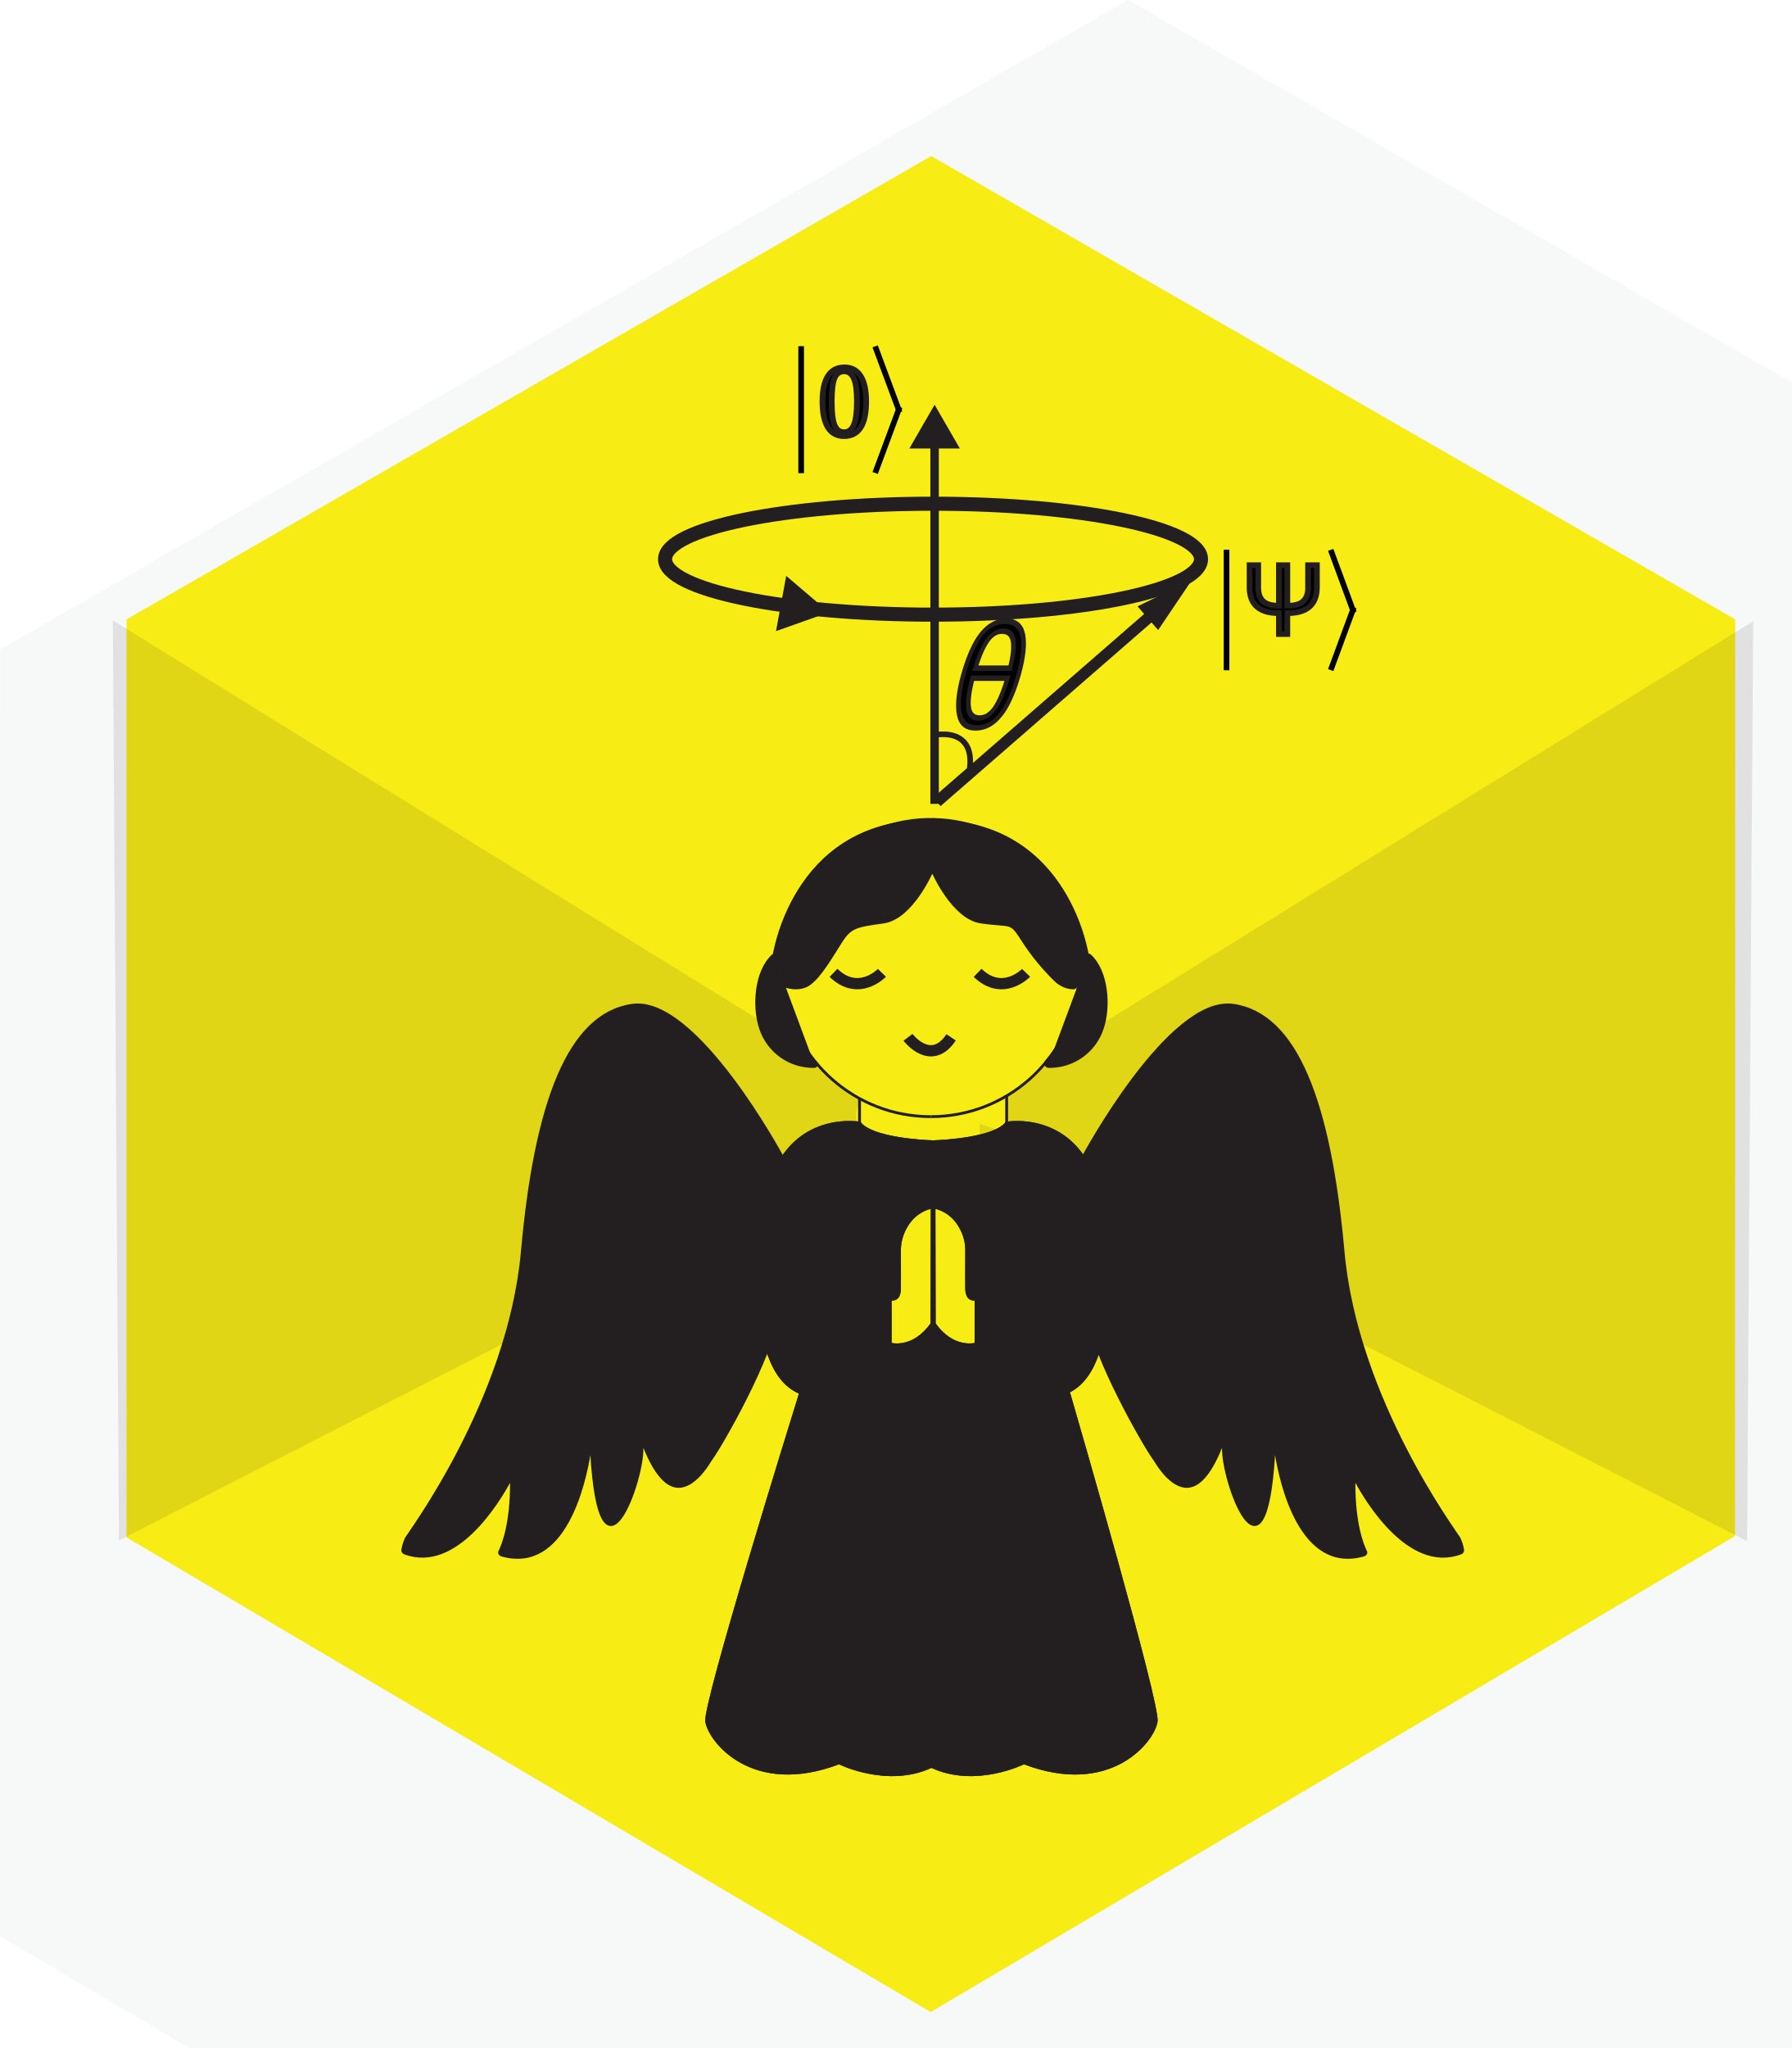
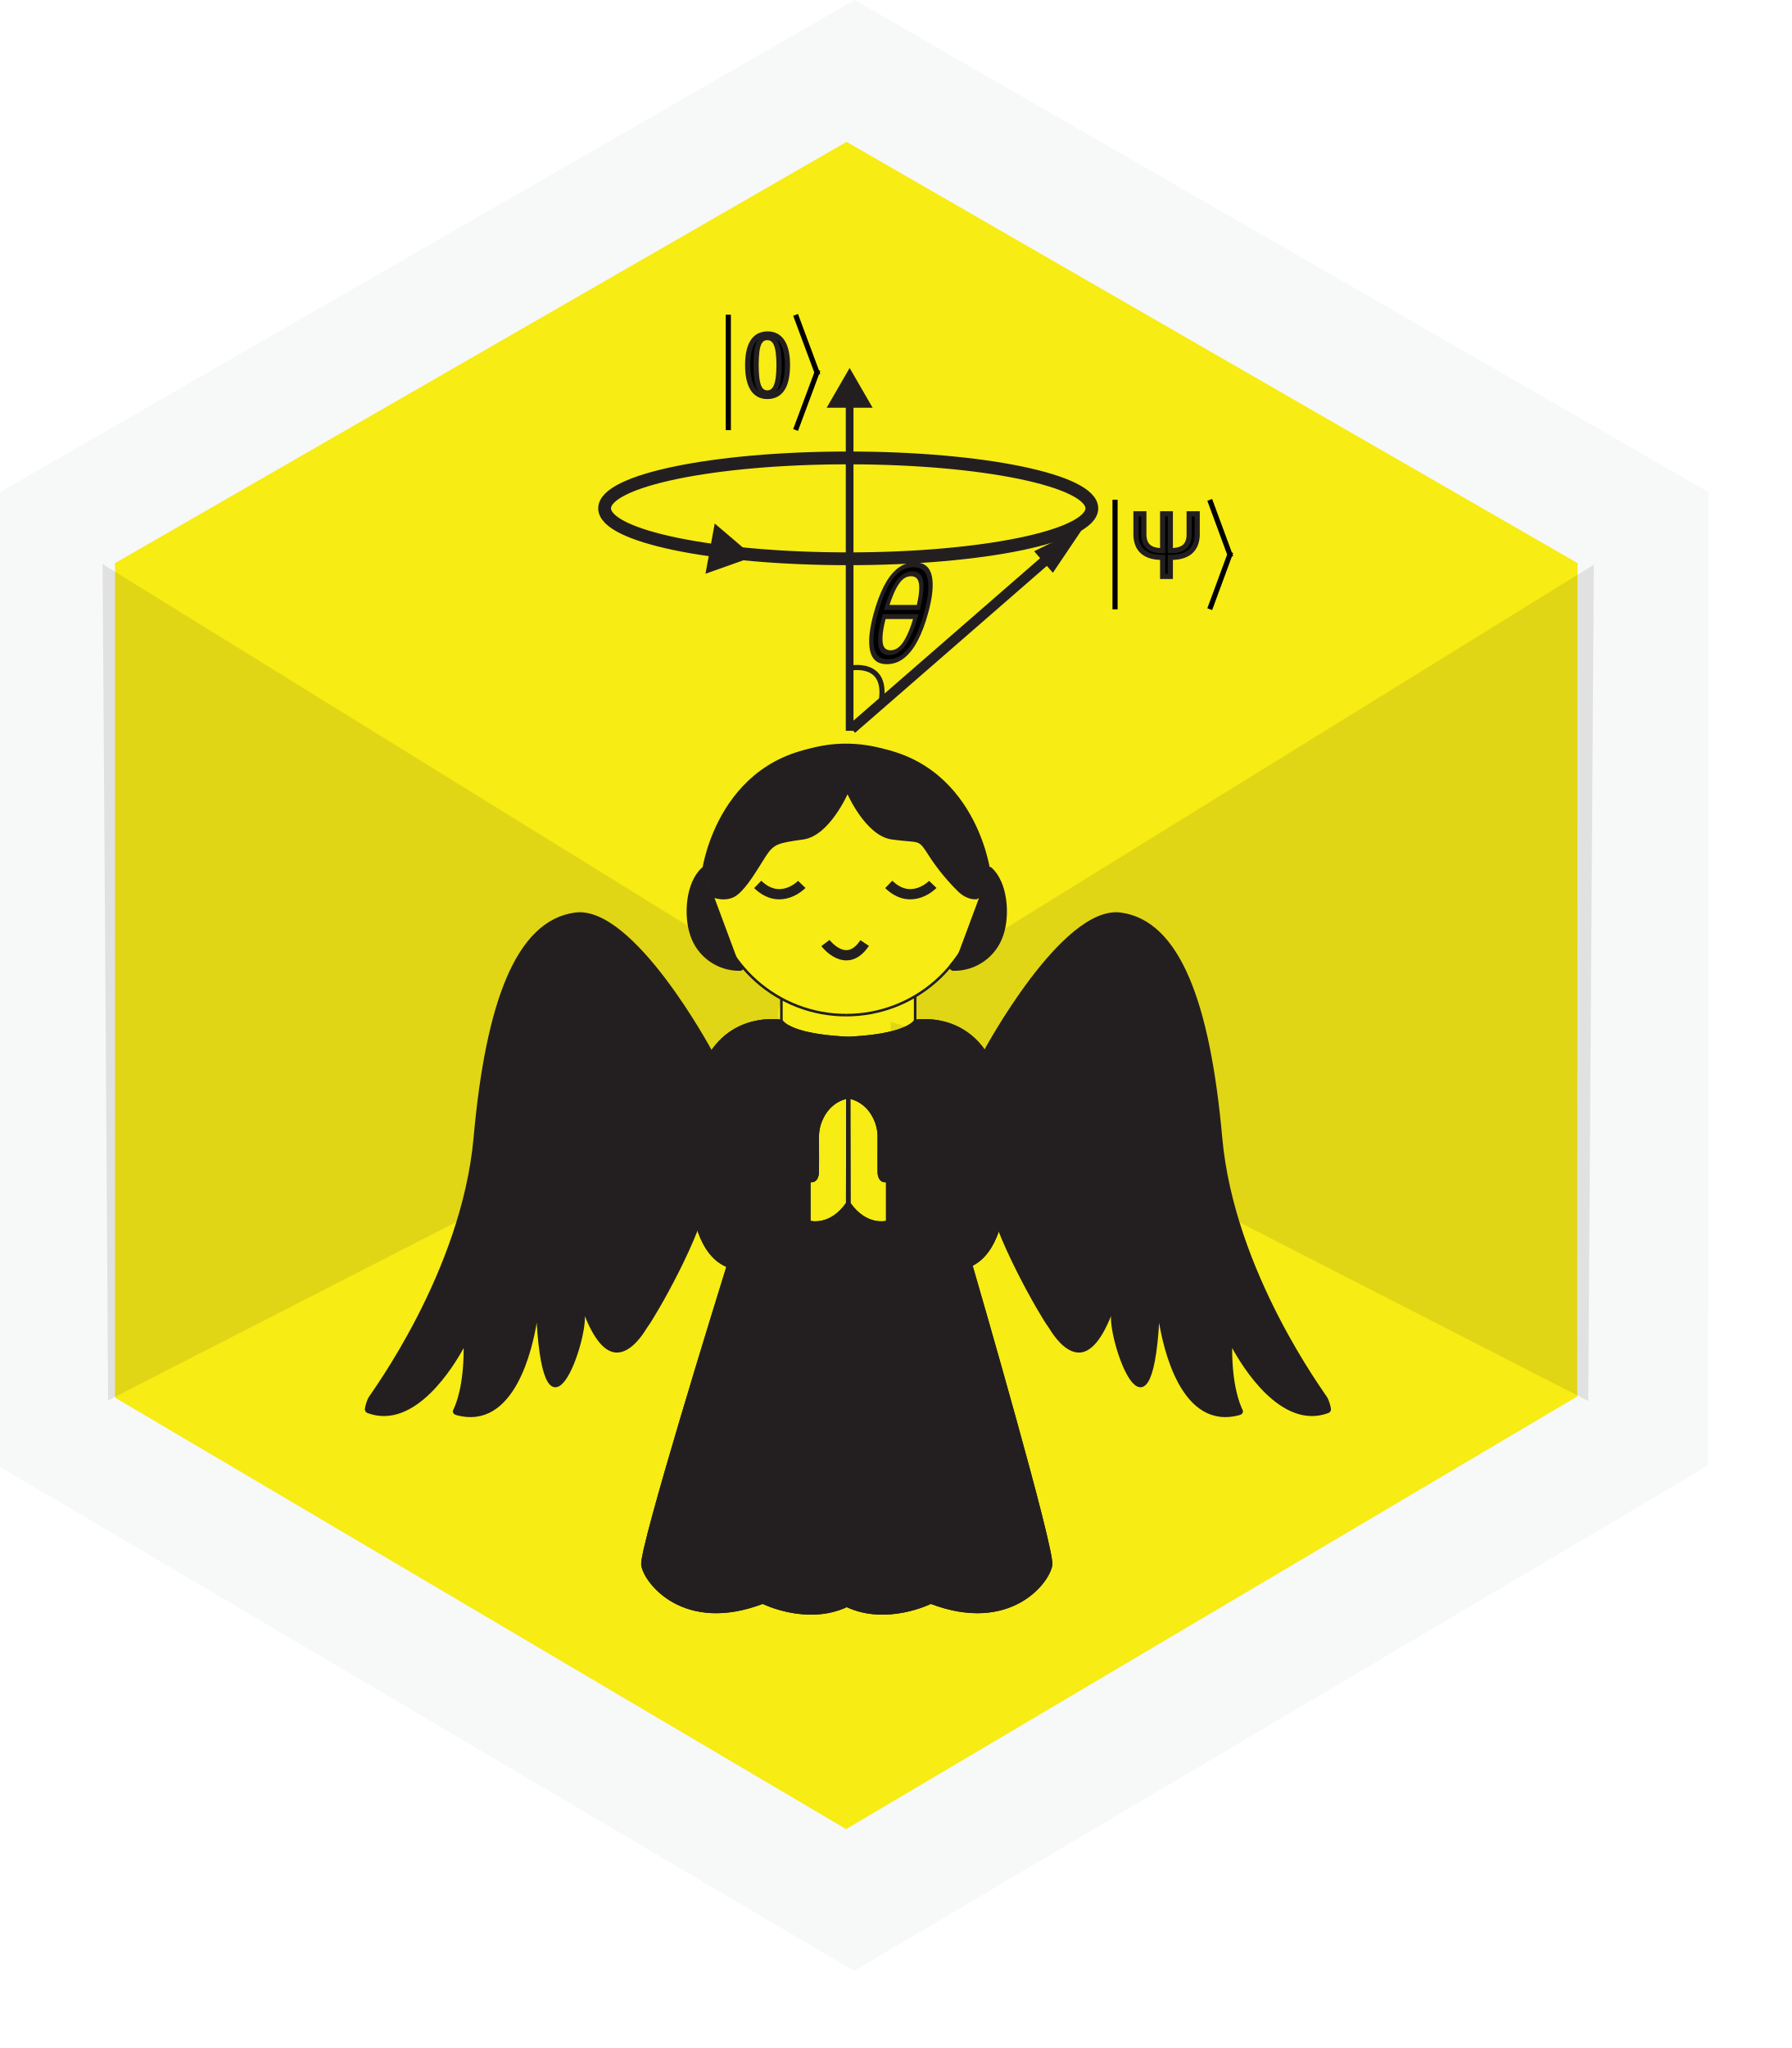
- <svg xmlns="http://www.w3.org/2000/svg" viewBox="0 0 700 800" transform="scale(1.1)">
+ <svg xmlns="http://www.w3.org/2000/svg" viewBox="0 0 700 800">
  <defs>
    <style>
      .cls-1 {
        fill: #f7f8f8;
      }

      .cls-12, .cls-2 {
        fill: #f7ec13;
      }

      .cls-10, .cls-13, .cls-3, .cls-5, .cls-7, .cls-8, .cls-9 {
        fill: none;
      }

      .cls-4 {
        fill: #2b2626;
        opacity: 0.11;
      }

      .cls-10, .cls-11, .cls-12, .cls-14, .cls-15, .cls-16, .cls-5, .cls-7, .cls-8, .cls-9 {
        stroke: #231f20;
      }

      .cls-10, .cls-11, .cls-12, .cls-13, .cls-14, .cls-15, .cls-16, .cls-5, .cls-7, .cls-8, .cls-9 {
        stroke-miterlimit: 10;
      }

      .cls-5 {
        stroke-width: 4px;
      }

      .cls-11, .cls-6 {
        fill: #231f20;
      }

      .cls-7 {
        stroke-width: 3px;
      }

      .cls-13, .cls-14, .cls-15, .cls-16, .cls-9 {
        stroke-width: 2px;
      }

      .cls-10 {
        stroke-width: 5px;
      }

      .cls-13 {
        stroke: #000;
        stroke-linecap: square;
      }

      .cls-14 {
        font-size: 36.199px;
        font-family: TimesNewRomanPSMT, Times New Roman;
      }

      .cls-15 {
        font-size: 50.697px;
      }

      .cls-15, .cls-16 {
        font-family: SymbolMT, Symbol;
      }

      .cls-16 {
        font-size: 34.284px;
      }
    </style>
  </defs>
  <g id="Layer_14" data-name="Layer 14">
-     <polygon class="cls-1" points="333.909 0 0.019 192.208 0 573.009 333.676 769.915 667.389 572.487 667.501 192.208 333.909 0" transform="scale(1.2)" />
+     <polygon class="cls-1" points="333.909 0 0.019 192.208 0 573.009 333.676 769.915 667.389 572.487 667.501 192.208 333.909 0" />
  </g>
  <g id="Layer_12" data-name="Layer 12">
    <polygon class="cls-2" points="330.774 55.42 44.952 219.957 44.937 545.936 330.575 714.495 616.245 545.489 616.341 219.957 330.774 55.42" />
  </g>
  <g id="Layer_13" data-name="Layer 13">
    <path class="cls-3" d="M620.586,547.444" transform="translate(-0.03263 -0.1671)" />
    <path class="cls-4" d="M305.11,404.745c.681-3.004-1.822-7.556-.798-10.451.46-1.3.933-2.607,1.269-3.946.297-1.182.3-.04.094-1.628a5.786,5.786,0,0,1,.77-3.634L40.118,220.508l2.17,326.681L302.543,413.887C307.136,413.535,304.3,408.319,305.11,404.745Z" transform="translate(-0.03263 -0.1671)" />
    <path class="cls-4" d="M346.95,391.199a12.469,12.469,0,0,1,.547,2.372,49.865,49.865,0,0,1,.075,14.036l273.014,139.836,2.17-326.681Z" transform="translate(-0.03263 -0.1671)" />
  </g>
  <g id="Layer_22" data-name="Layer 22">
    <polyline class="cls-2" points="357.24 389.803 347.697 393.936 346.644 398.66 354.272 401.149 357.559 399.681" />
    <polygon class="cls-2" points="354.639 373.351 355.692 384.266 344.585 384.649 344.011 374.021 354.639 373.351" />
  </g>
  <g id="Layer_9" data-name="Layer 9">
    <g>
      <line class="cls-5" x1="332.761" y1="284.753" x2="410.581" y2="217.038" />
      <polygon class="cls-6" points="411.373 223.744 423.413 205.872 404.05 215.327 411.373 223.744" />
    </g>
    <g>
      <line class="cls-7" x1="331.965" y1="285.463" x2="331.965" y2="156.646" />
      <polygon class="cls-6" points="340.941 159.272 331.965 143.728 322.99 159.272 340.941 159.272" />
    </g>
    <path class="cls-8" d="M331.187,270.823" transform="translate(-0.03263 -0.1671)" />
    <path class="cls-9" d="M331.998,261.178s15.506-3.363,12.193,13.774" transform="translate(-0.03263 -0.1671)" />
  </g>
  <g id="Layer_3" data-name="Layer 3">
    <path class="cls-8" d="M282.114,284.814" transform="translate(-0.03263 -0.1671)" />
    <path class="cls-8" d="M306.021,263.1" transform="translate(-0.03263 -0.1671)" />
    <path class="cls-8" d="M300.152,288.946" transform="translate(-0.03263 -0.1671)" />
    <path class="cls-8" d="M303.371,261.979" transform="translate(-0.03263 -0.1671)" />
    <path class="cls-8" d="M330.673,264.861" transform="translate(-0.03263 -0.1671)" />
  </g>
  <g id="Layer_7" data-name="Layer 7">
    <ellipse class="cls-10" cx="331.413" cy="198.574" rx="95.181" ry="19.7" />
    <polygon class="cls-6" points="275.642 224.119 294.434 217.443 279.258 204.504 275.642 224.119" />
  </g>
  <g id="Layer_5" data-name="Layer 5">
    <path class="cls-11" d="M276.437,465.92c-2.163,16.311-20.784,48.277-23.618,52.042a12.256,12.256,0,0,0-.739,1.102c-1.206,2.024-5.814,9.103-11.169,8.95-3.562-.102-7.696-3.496-11.896-13.902-.155-.385-.992-.353-.969.049.637,11.08-14.741,54.547-17.866,1.997-.022-.378-.776-.386-.836-.01-1.635,10.281-8.61,42.598-31.047,36.258-.652-.184-1-.73-.754-1.222,1.185-2.371,4.224-9.9,4.155-24.642-.002-.384-.699-.497-.892-.142-3.7,6.821-18.795,31.979-36.924,25.298a1.09,1.09,0,0,1-.806-1.05,15.016,15.016,0,0,1,1.315-4.236c.754-1.501,36.445-49.025,41.179-101.832s16.576-84.333,39.134-87.439,53.083,53.714,53.083,53.714" transform="translate(-0.03263 -0.1671)" />
    <path class="cls-11" d="M386.216,465.92c2.163,16.311,20.784,48.277,23.618,52.042a12.256,12.256,0,0,1,.739,1.102c1.206,2.024,5.814,9.103,11.169,8.95,3.562-.102,7.696-3.496,11.896-13.902.155-.385.992-.353.969.049-.637,11.08,14.741,54.547,17.866,1.997.022-.378.776-.386.836-.01,1.635,10.281,8.61,42.598,31.047,36.258.652-.184 1-.73.754-1.222-1.185-2.371-4.224-9.9-4.155-24.642.002-.384.699-.497.892-.142,3.7,6.821,18.795,31.979,36.924,25.298a1.09,1.09,0,0,0,.806-1.05,15.016,15.016,0,0,0-1.315-4.236c-.754-1.501-36.445-49.025-41.179-101.832s-16.576-84.333-39.134-87.439S384.868,410.854,384.868,410.854" transform="translate(-0.03263 -0.1671)" />
    <path class="cls-8" d="M421.813,511.051" transform="translate(-0.03263 -0.1671)" />
    <path class="cls-8" d="M385.878,414.095" transform="translate(-0.03263 -0.1671)" />
    <path class="cls-8" d="M356.422,398.988" transform="translate(-0.03263 -0.1671)" />
    <path class="cls-8" d="M275.88,414.095" transform="translate(-0.03263 -0.1671)" />
    <path class="cls-8" d="M239.945,511.051" transform="translate(-0.03263 -0.1671)" />
    <path class="cls-8" d="M305.335,398.988" transform="translate(-0.03263 -0.1671)" />
    <line class="cls-8" x1="305.303" y1="390.293" x2="305.303" y2="398.821" />
    <path class="cls-8" d="M330.637,396.7" transform="translate(-0.03263 -0.1671)" />
    <path class="cls-8" d="M312.288,314.482" transform="translate(-0.03263 -0.1671)" />
    <path class="cls-8" d="M278.09,344.439" transform="translate(-0.03263 -0.1671)" />
    <path class="cls-11" d="M278.978,332.819a52.849,52.849,0,0,1,104.12,17.516c.055.646-4.15,1.677-8.177-2.101a81.34,81.34,0,0,1-11.239-13.624c-4.912-7.691-3.638-5.402-15.165-7.02-10.002-1.404-17.101-17.836-17.101-17.836l-.242-.56-.242.56s-7.098,16.432-17.101,17.836-11.777,1.716-15.165,7.02-7.098,11.856-10.97,14.82-9.196.78-9.196.78l-.357-.146a53.219,53.219,0,0,1,.226-13.908Q278.622,334.47,278.978,332.819Z" transform="translate(-0.03263 -0.1671)" />
    <path class="cls-5" d="M313.294,345.641s-8.281,8.632-17.208,0" transform="translate(-0.03263 -0.1671)" />
    <path class="cls-5" d="M364.488,345.641s-8.281,8.632-17.208,0" transform="translate(-0.03263 -0.1671)" />
    <path class="cls-5" d="M322.544,368.539s8.147,10.751,15.326,0" transform="translate(-0.03263 -0.1671)" />
    <path class="cls-8" d="M404.049,551.144" transform="translate(-0.03263 -0.1671)" />
    <path class="cls-8" d="M240.805,515.887" transform="translate(-0.03263 -0.1671)" />
    <path class="cls-8" d="M266.402,535.44" transform="translate(-0.03263 -0.1671)" />
    <path class="cls-8" d="M348.749,444.657" transform="translate(-0.03263 -0.1671)" />
    <path class="cls-8" d="M273.155,494.11" transform="translate(-0.03263 -0.1671)" />
    <path class="cls-8" d="M295.706,495.711" transform="translate(-0.03263 -0.1671)" />
    <path class="cls-8" d="M316.222,477.435v1.32s-3.134,15.471-23.952,17.043a17.416,17.416,0,0,1-7.835-1.059" transform="translate(-0.03263 -0.1671)" />
    <path class="cls-8" d="M357.597,398.988" transform="translate(-0.03263 -0.1671)" />
    <line class="cls-8" x1="357.564" y1="389.279" x2="357.564" y2="398.821" />
    <path class="cls-8" d="M379.476,494.324c20.279-9.646,12.275-61.427,12.275-61.427-3.926-39.317-34.154-33.907-34.154-33.907-4.398,5.548-22.216,6.493-26.134,6.632-3.909-.138-21.728-1.083-26.125-6.632,0,0-19.495-3.487-29.209,15.495a51.546,51.546,0,0,0-4.945,18.412s-8.256,53.411,13.252,61.843c-3.589,11.536-34.255,110.358-33.379,116.704.935,6.737,16.133,26.502,46.994,14.713,0,0,17.178,8.628,32.832,1.263,15.645,7.365,32.823-1.263,32.823-1.263,30.86,11.789,46.059-7.976,46.994-14.713C411.574,605.064,382.551,504.898,379.476,494.324Zm-48.409-24.044c-6.74,9.606-14.845,7.196-14.845,7.196V461.418c3.387.78,3.303-3.424,3.303-3.424s.059-8.783,0-13.399a16.575,16.575,0,0,1,1.702-7.713c3.463-7.259,9.916-8.032,9.916-8.032Zm15.645,7.196s-8.105,2.41-14.845-7.196l-.076-41.429s6.453.773,9.916,8.032a16.513,16.513,0,0,1,1.693,7.713c-.051,4.615,0,13.399,0,13.399s-.084,4.204,3.311,3.424Z" transform="translate(-0.03263 -0.1671)" />
    <path class="cls-8" d="M346.712,477.435v1.32s3.134,15.471,23.952,17.043a17.168,17.168,0,0,0,8.812-1.475" transform="translate(-0.03263 -0.1671)" />
    <path class="cls-11" d="M379.476,494.324c20.279-9.646,12.275-61.427,12.275-61.427-3.926-39.317-34.154-33.907-34.154-33.907-4.398,5.548-22.216,6.493-26.134,6.632-3.909-.138-21.728-1.083-26.125-6.632,0,0-19.495-3.487-29.209,15.495a51.546,51.546,0,0,0-4.945,18.412s-8.256,53.411,13.252,61.843c-3.589,11.536-34.255,110.358-33.379,116.704.935,6.737,16.133,26.502,46.994,14.713,0,0,17.178,8.628,32.832,1.263,15.645,7.365,32.823-1.263,32.823-1.263,30.86,11.789,46.059-7.976,46.994-14.713C411.574,605.064,382.551,504.898,379.476,494.324Zm-48.409-24.044c-6.74,9.606-14.845,7.196-14.845,7.196V461.418c3.387.78,3.303-3.424,3.303-3.424s.059-8.783,0-13.399a16.575,16.575,0,0,1,1.702-7.713c3.463-7.259,9.916-8.032,9.916-8.032Zm15.645,7.196s-8.105,2.41-14.845-7.196l-.076-41.429s6.453.773,9.916,8.032a16.513,16.513,0,0,1,1.693,7.713c-.051,4.615,0,13.399,0,13.399s-.084,4.204,3.311,3.424Z" transform="translate(-0.03263 -0.1671)" />
    <path class="cls-6" d="M277.649,347.163a1.001,1.001,0,0,0,0-2,1.001,1.001,0,0,0,0,2Z" transform="translate(-0.03263 -0.1671)" />
    <path class="cls-6" d="M385.895,342.892a1.001,1.001,0,0,0,0-2,1.001,1.001,0,0,0,0,2Z" transform="translate(-0.03263 -0.1671)" />
    <path class="cls-12" d="M330.637,396.7a52.812,52.812,0,0,0,52.458-46.339" transform="translate(-0.03263 -0.1671)" />
    <path class="cls-12" d="M278.177,350.348a52.812,52.812,0,0,0,52.46,46.353" transform="translate(-0.03263 -0.1671)" />
    <path class="cls-6" d="M381.76,341.741a1.251,1.251,0,0,0,0-2.5,1.251,1.251,0,0,0,0,2.5Z" transform="translate(-0.03263 -0.1671)" />
    <g>
      <path class="cls-6" d="M386.616,340.022c2.097,1.519,3.067,4.068,3.774,6.508,1.753,6.055,2.525,12.614.461,18.577a25.012,25.012,0,0,1-2.989,5.832,13.83,13.83,0,0,1-2.107,2.533,15.528,15.528,0,0,1-4.077,2.467,19.899,19.899,0,0,1-9.238,2.194" transform="translate(-0.03263 -0.1671)" />
      <path class="cls-6" d="M385.732,340.906c5.301,4.812,6.038,15.723,4.407,22.229a17.872,17.872,0,0,1-17.7,13.748,1.251,1.251,0,0,0,0,2.5,20.156,20.156,0,0,0,19.617-13.943c2.627-7.698,1.793-20.538-4.556-26.301-1.189-1.079-2.962.683-1.768,1.768Z" transform="translate(-0.03263 -0.1671)" />
    </g>
    <g>
      <path class="cls-6" d="M275.139,340.022c-2.097,1.519-3.067,4.068-3.774,6.508-1.753,6.055-2.525,12.614-.461,18.577a25.012,25.012,0,0,0,2.989,5.832,13.83,13.83,0,0,0,2.107,2.533,15.528,15.528,0,0,0,4.077,2.467,19.899,19.899,0,0,0,9.238,2.194" transform="translate(-0.03263 -0.1671)" />
      <path class="cls-6" d="M274.255,339.139c-6.356,5.77-7.164,18.594-4.556,26.301A20.139,20.139,0,0,0,289.316,379.383a1.251,1.251,0,0,0,0-2.5,17.931,17.931,0,0,1-17.7-13.748c-1.733-6.407-.795-17.506,4.407-22.229,1.194-1.084-.578-2.848-1.768-1.768Z" transform="translate(-0.03263 -0.1671)" />
    </g>
    <path class="cls-6" d="M383.504,341.892c-.375,5.037-.982,9.983-1.706,14.977-1.099,7.582-5.817,14.314-10.619,20.107-1.02,1.23.74,3.008,1.768,1.768,4.576-5.52,9.124-11.827,10.973-18.876,1.495-5.701,1.65-12.132,2.085-17.975.119-1.605-2.381-1.597-2.5,0Z" transform="translate(-0.03263 -0.1671)" />
    <path class="cls-3" d="M330.637,291.241s19.655,33.073,29.657,33.073" transform="translate(-0.03263 -0.1671)" />
    <path class="cls-6" d="M332.868,291.241c47.537,1.04,53.991,48.673,53.991,48.673l-2.931,6.084" transform="translate(-0.03263 -0.1671)" />
    <path class="cls-6" d="M328.389,291.241c-47.537,1.04-53.991,48.673-53.991,48.673l2.931,6.084" transform="translate(-0.03263 -0.1671)" />
    <path class="cls-6" d="M382.146,339.37" transform="translate(-0.03263 -0.1671)" />
    <path class="cls-2" d="M347.937,394.311" transform="translate(-0.03263 -0.1671)" />
  </g>
  <g id="Layer_16" data-name="Layer 16">
    <g>
      <line class="cls-13" x1="284.565" y1="123.93" x2="284.565" y2="167.029" />
      <line class="cls-13" x1="311.197" y1="123.93" x2="319.215" y2="145.48" />
      <line class="cls-13" x1="319.215" y1="145.48" x2="311.197" y2="167.029" />
      <text class="cls-14" transform="translate(290.7394 154.5274) scale(1.01257 1)">0</text>
    </g>
  </g>
  <g id="Layer_18" data-name="Layer 18">
    <text class="cls-15" transform="matrix(0.79816, 0, -0.26605, 0.96396, 334.8766, 258.0045)">θ</text>
  </g>
  <g id="Layer_19" data-name="Layer 19">
    <g>
      <line class="cls-13" x1="435.665" y1="196.202" x2="435.665" y2="237.021" />
      <line class="cls-13" x1="473.007" y1="196.202" x2="480.53" y2="216.612" />
      <line class="cls-13" x1="480.53" y1="216.612" x2="473.007" y2="237.021" />
      <text class="cls-16" transform="translate(442.0187 225.1807)">Ψ</text>
    </g>
  </g>
</svg>
